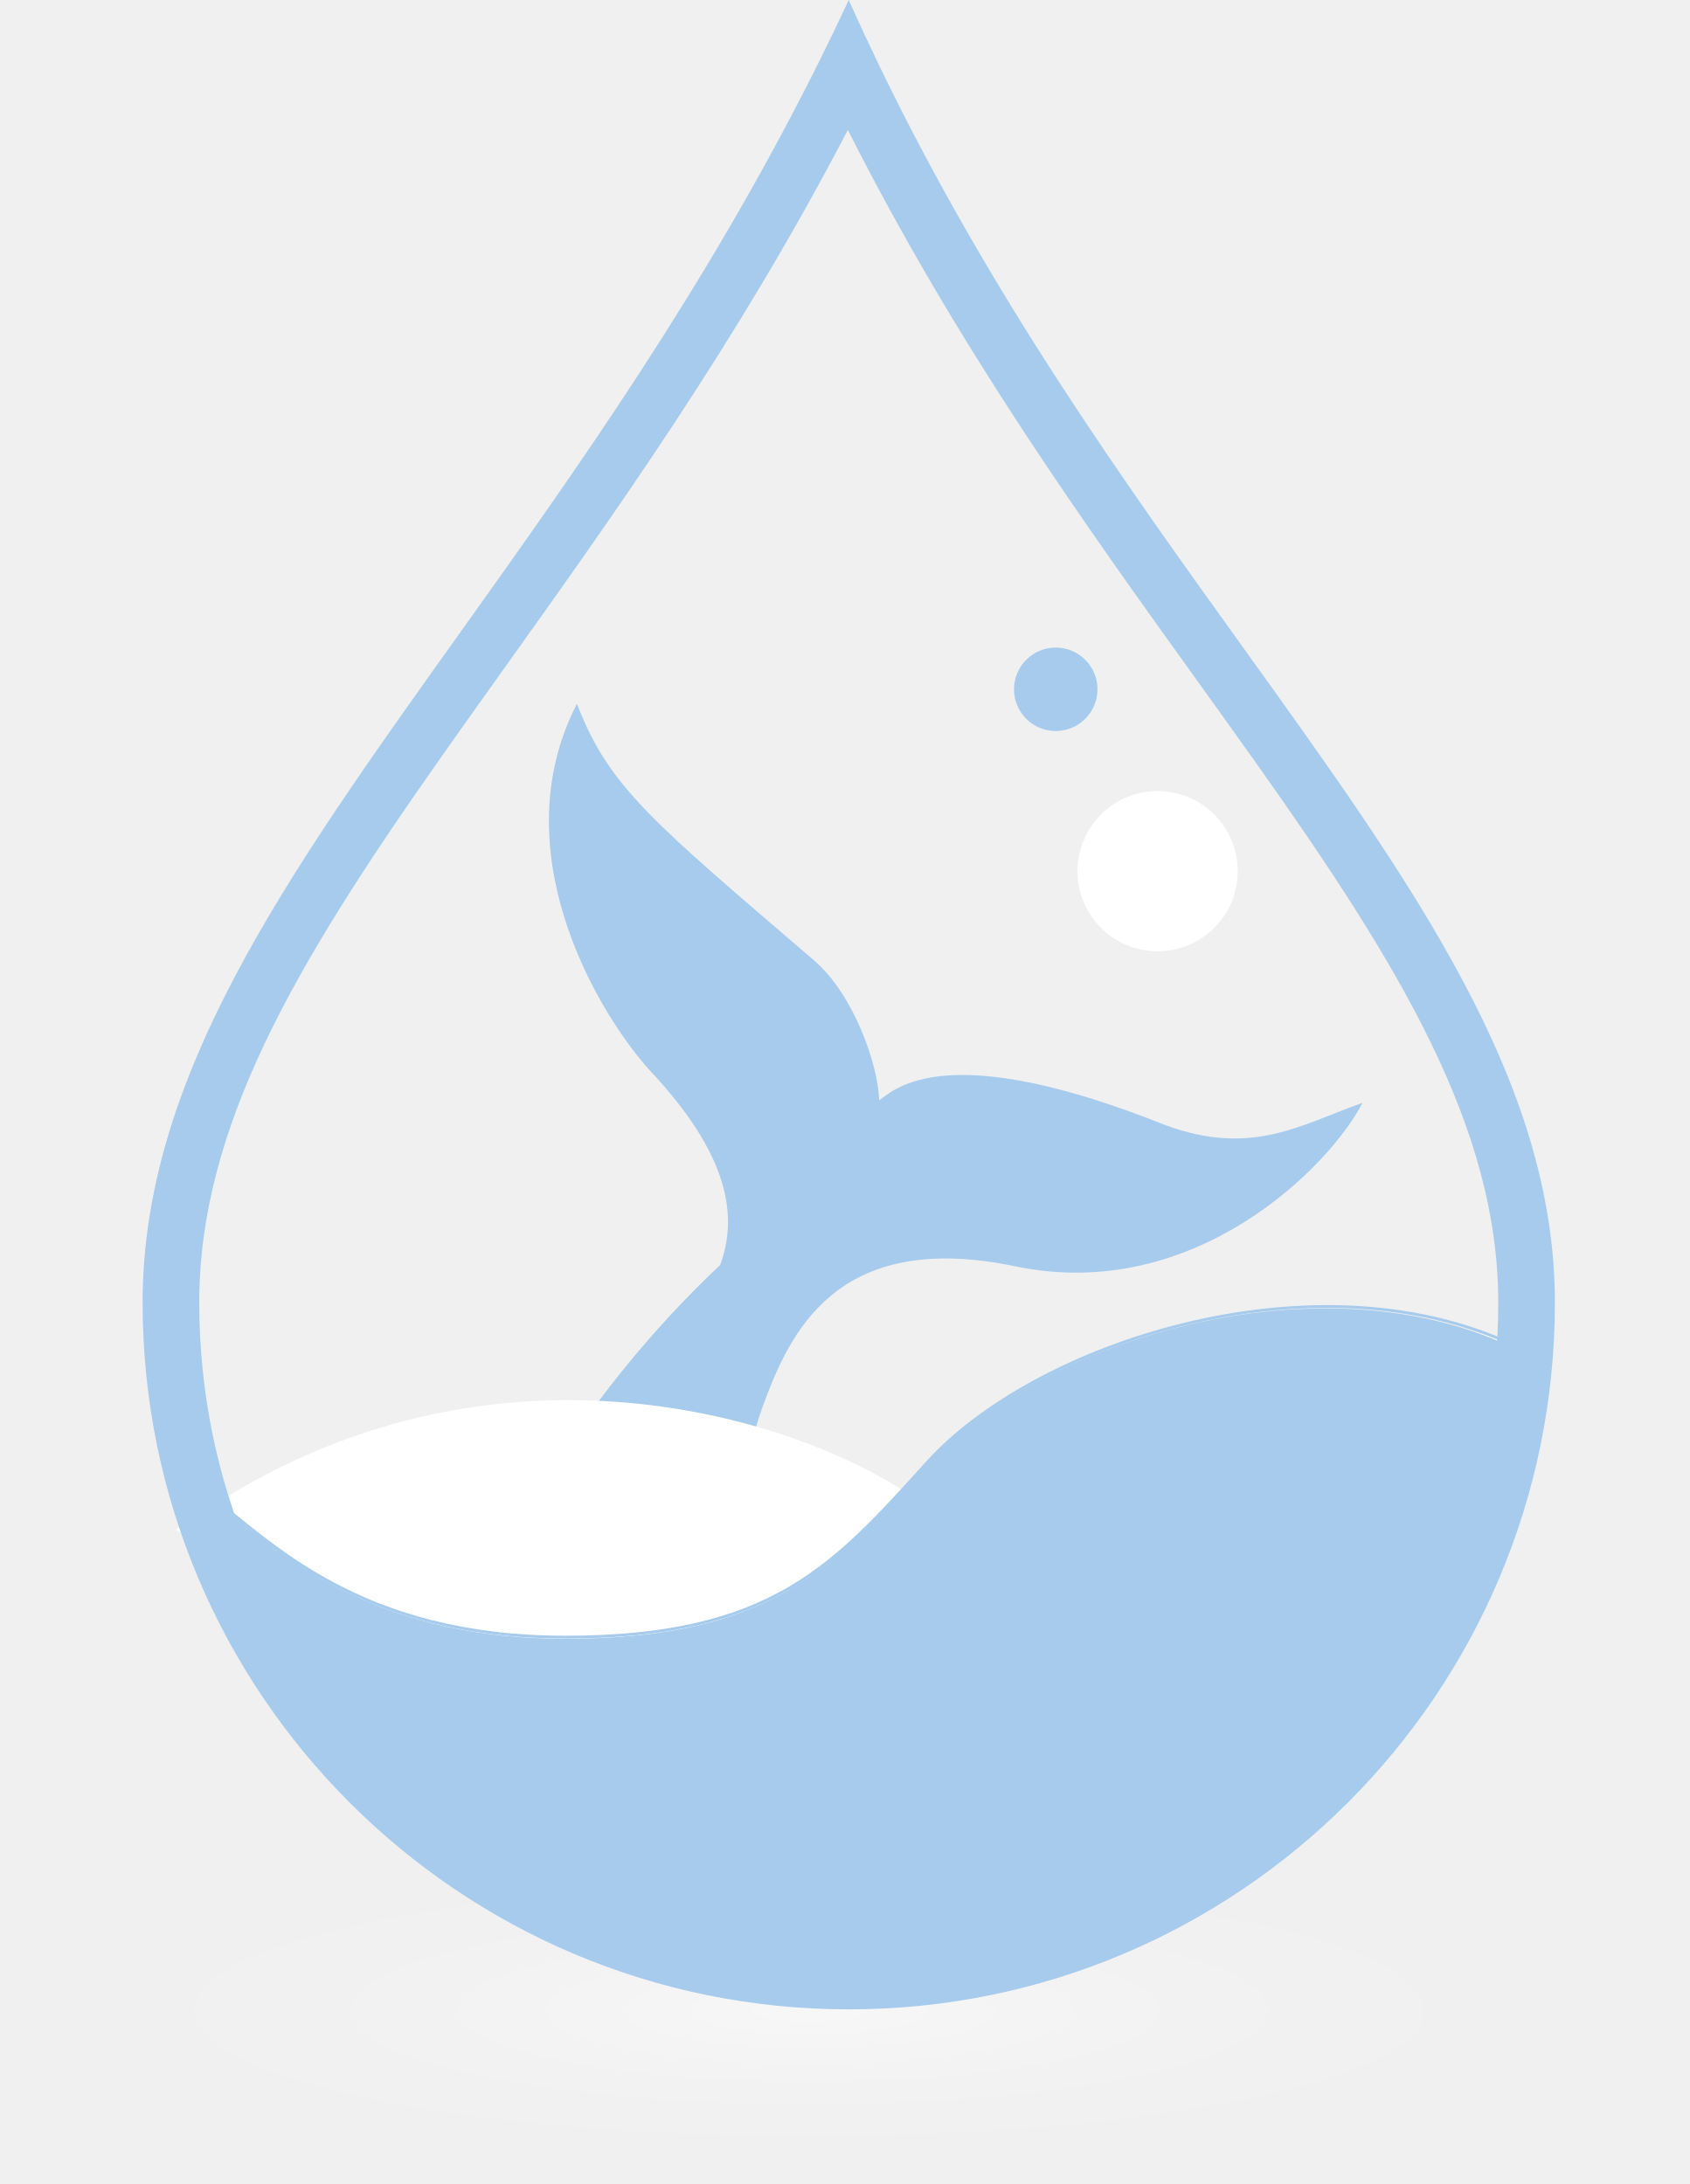
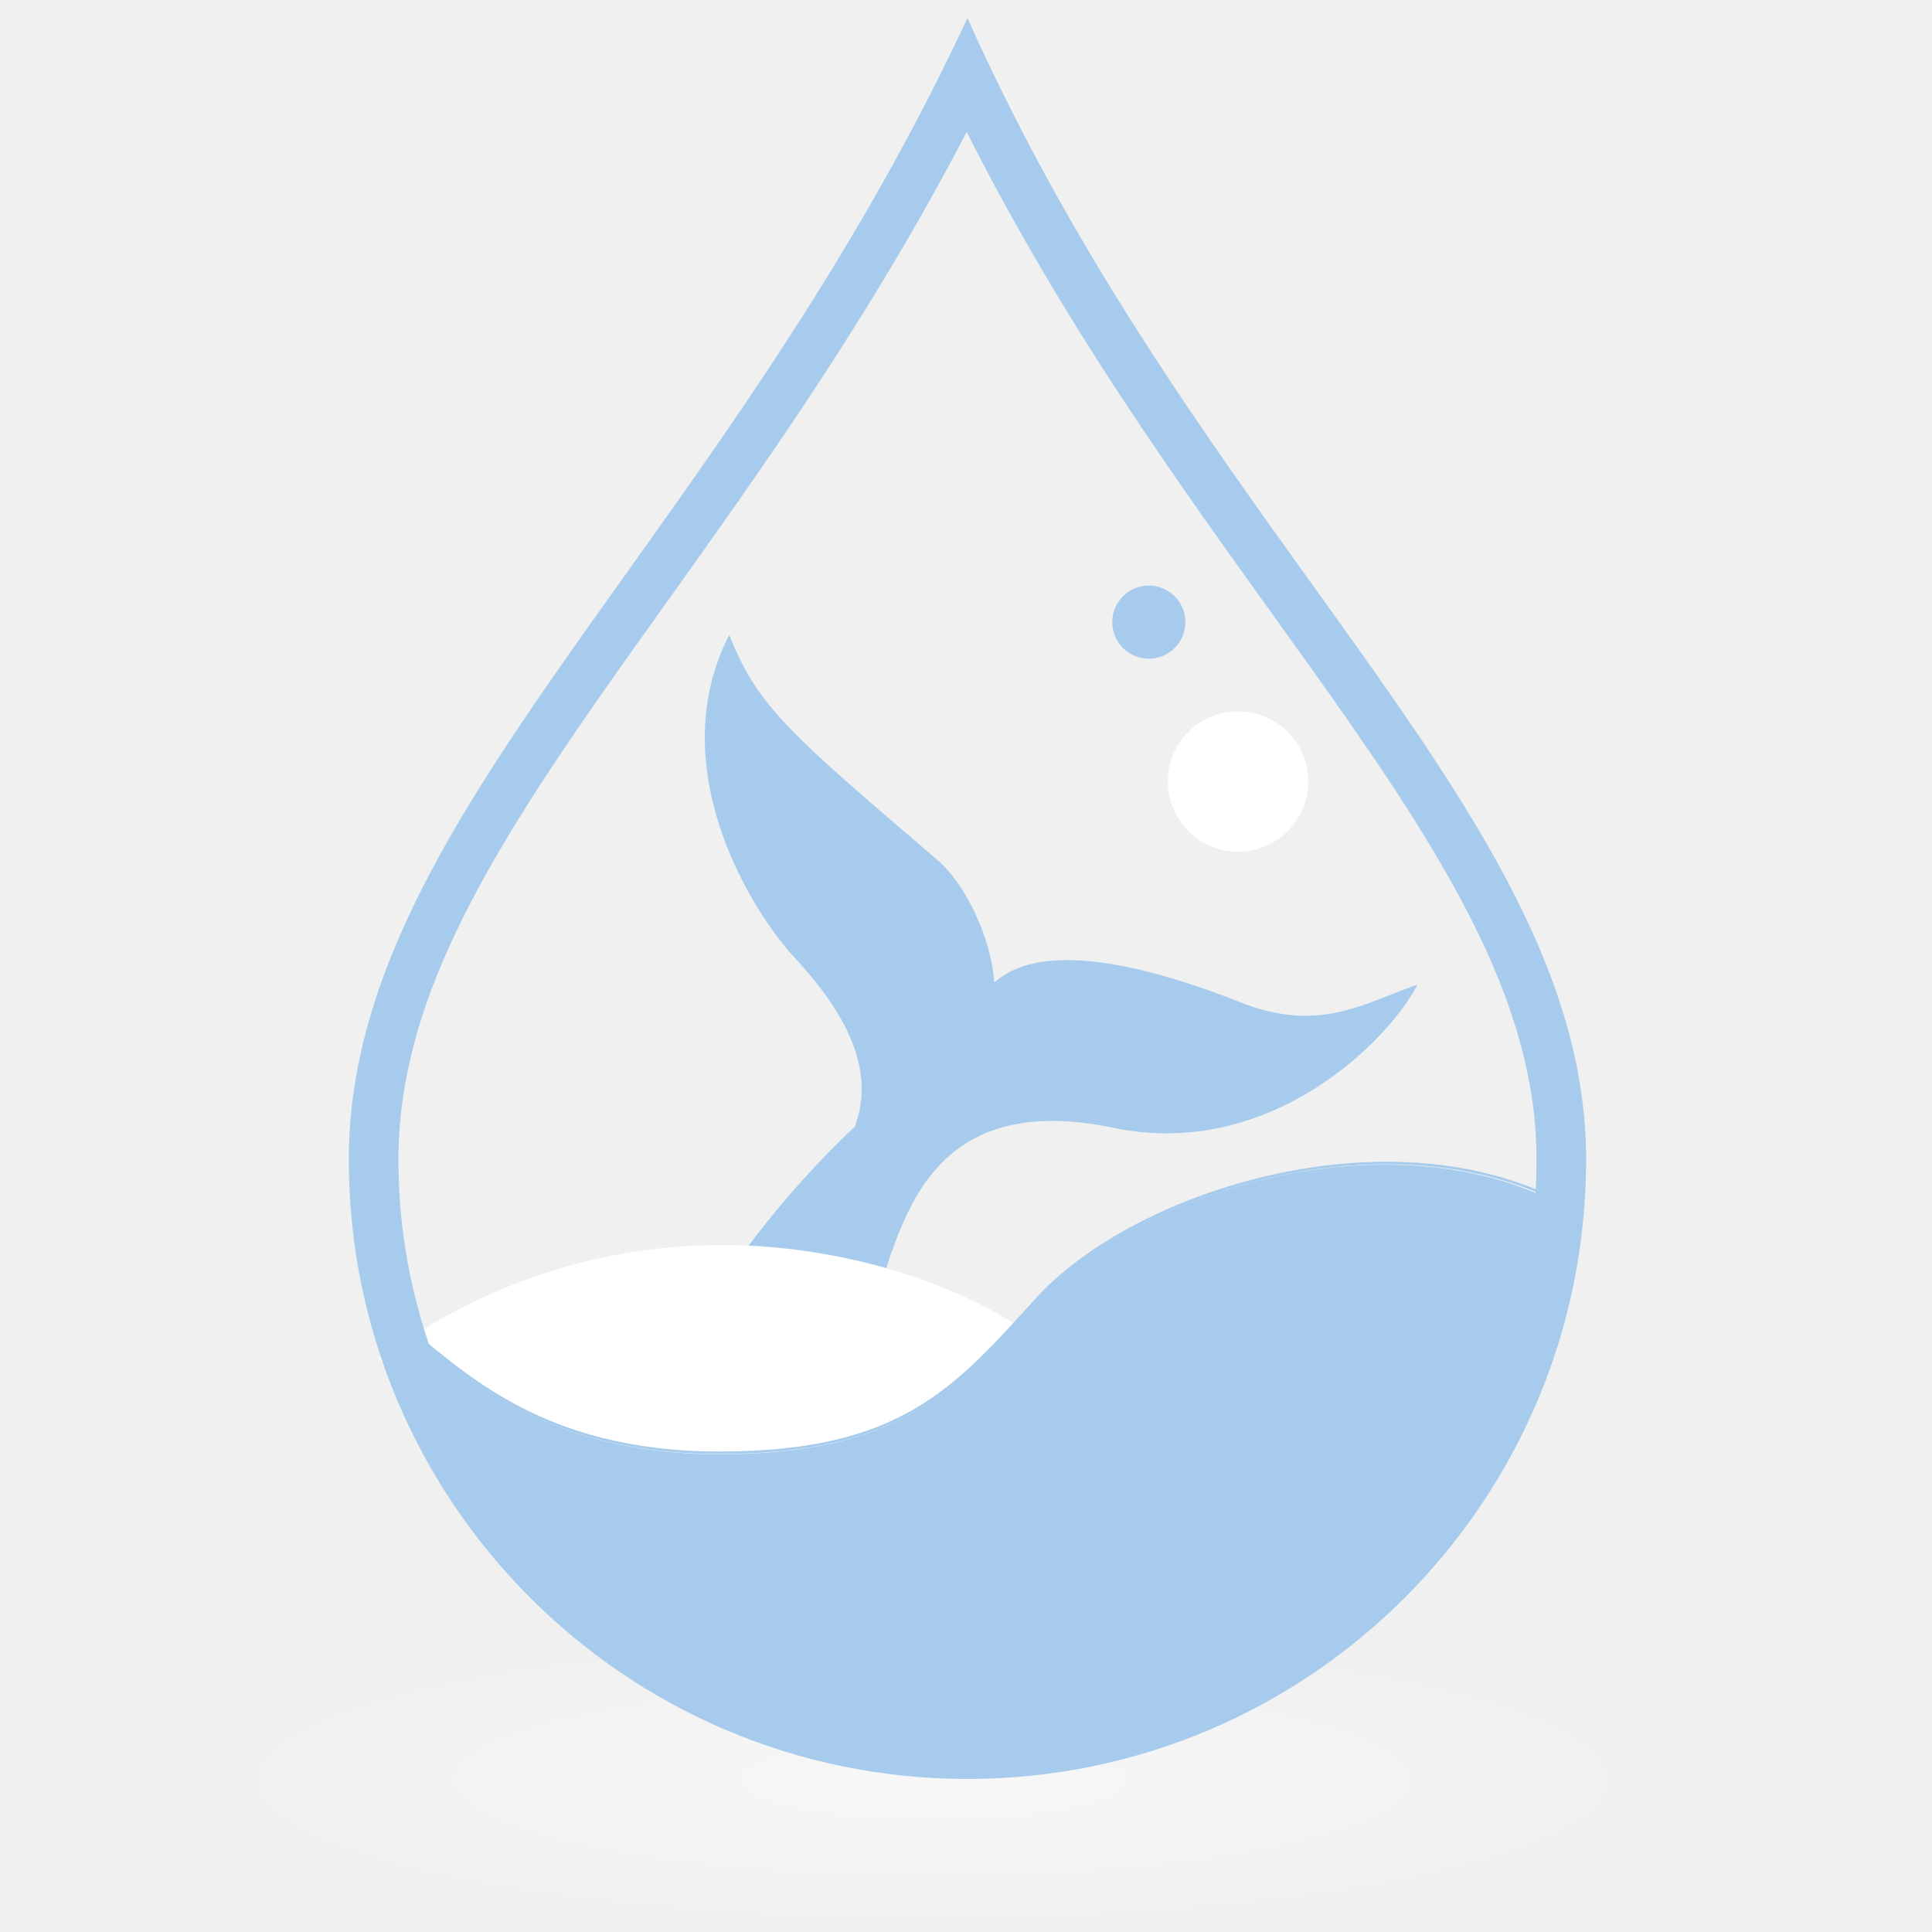
- <svg xmlns="http://www.w3.org/2000/svg" width="82" height="106" viewBox="0 0 82 106" fill="none">
-   <path d="M34.942 61.398C30.166 65.88 26.19 71.633 26.489 72.681C26.787 73.729 27.69 74.145 27.69 74.145L29.162 75.008L30.664 75.88L32.45 76.895L34.098 77.626C34.098 77.626 34.504 77.809 35.585 78.179C36.666 78.549 35.18 73.238 37.002 68.278C38.3 64.743 40.542 59.643 49.264 61.461C57.986 63.279 64.559 56.565 66.11 53.525C63.111 54.589 60.74 56.148 56.561 54.613C45.948 50.369 43.45 52.83 42.659 53.405C42.607 51.654 41.416 48.259 39.503 46.616C31.571 39.805 29.553 38.197 27.994 34.16C24.383 41.149 28.811 48.896 31.477 51.896C35.483 56.139 35.783 59.108 34.942 61.398Z" fill="#A7CBEC" />
+ <svg xmlns="http://www.w3.org/2000/svg" width="107" height="107" viewBox="0 0 107 107" fill="none">
+   <path d="M47.341 62.398C42.565 66.88 38.589 72.633 38.887 73.681C39.185 74.729 40.089 75.145 40.089 75.145L41.56 76.008L43.062 76.88L44.849 77.895L46.496 78.626C46.496 78.626 46.902 78.809 47.983 79.179C49.064 79.549 47.578 74.238 49.4 69.278C50.699 65.743 52.941 60.643 61.662 62.461C70.384 64.279 76.958 57.565 78.509 54.525C75.51 55.589 73.139 57.148 68.959 55.613C58.347 51.369 55.849 53.83 55.058 54.405C55.006 52.654 53.814 49.259 51.901 47.616C43.969 40.805 41.952 39.197 40.392 35.16C36.782 42.149 41.21 49.896 43.875 52.896C47.881 57.139 48.181 60.108 47.341 62.398Z" fill="#A7CBEC" />
  <g style="mix-blend-mode:screen">
-     <path d="M81.602 97.524C81.602 102.087 63.469 105.786 41.102 105.786C18.734 105.786 0.602 102.087 0.602 97.524C0.602 92.961 18.734 89.262 41.102 89.262C63.469 89.262 81.602 92.961 81.602 97.524Z" fill="url(#paint0_radial_3539_5117)" fill-opacity="0.5" />
+     <path d="M94 98.524C94 103.087 75.868 106.786 53.5 106.786C31.133 106.786 13 103.087 13 98.524C13 93.961 31.133 90.262 53.5 90.262C75.868 90.262 94 93.961 94 98.524Z" fill="url(#paint0_radial_3684_9172)" fill-opacity="0.5" />
  </g>
-   <path d="M31.84 81.196L9.838 75.606L18.033 87.605L27.332 93.741L42.912 96.875L56.728 93.084L69.786 80.296L74.476 67.832L68.601 64.961L57.124 65.78L48.645 70.42L31.84 81.196Z" fill="#A7CBEC" />
-   <path d="M60.057 42.282C60.057 44.43 58.316 46.17 56.169 46.17C54.022 46.17 52.281 44.43 52.281 42.282C52.281 40.135 54.022 38.395 56.169 38.395C58.316 38.395 60.057 40.135 60.057 42.282Z" fill="white" />
-   <path d="M53.251 33.455C53.251 34.573 52.344 35.48 51.226 35.48C50.108 35.48 49.201 34.573 49.201 33.455C49.201 32.336 50.108 31.43 51.226 31.43C52.344 31.43 53.251 32.336 53.251 33.455Z" fill="#A7CBEC" />
-   <path d="M11.131 74.191C23.098 82.523 36.976 82.717 44.223 74.191C39.349 70.36 24.791 65.304 11.131 74.191Z" fill="white" />
-   <path fill-rule="evenodd" clip-rule="evenodd" d="M60.888 66.883C55.37 67.698 49.473 70.189 45.234 75.164C37.31 84.466 22.507 83.942 10.216 75.402L8.539 74.237L10.251 73.126C17.406 68.481 24.807 67.478 31.043 68.139C36.502 68.717 41.129 70.575 43.981 72.443C48.666 67.475 54.826 65.003 60.485 64.168C63.492 63.724 66.389 63.736 68.896 64.096C71.38 64.452 73.579 65.164 75.121 66.196L73.585 68.475C72.511 67.756 70.758 67.137 68.503 66.814C66.272 66.493 63.643 66.477 60.888 66.883ZM42.091 74.498C39.613 72.972 35.582 71.38 30.752 70.869C25.574 70.321 19.544 71.022 13.585 74.326C24.212 80.883 35.587 80.784 42.091 74.498Z" fill="white" />
-   <path fill-rule="evenodd" clip-rule="evenodd" d="M41.183 94.773C58.588 94.773 72.698 80.65 72.698 63.227C72.698 54.751 67.959 46.927 60.967 37.06C60.052 35.769 59.103 34.448 58.13 33.093C52.674 25.5 46.452 16.84 41.139 6.306C35.833 16.513 29.791 24.976 24.48 32.416C23.354 33.994 22.26 35.526 21.213 37.019C14.3 46.876 9.668 54.733 9.668 63.227C9.668 80.65 23.778 94.773 41.183 94.773ZM39.632 3.212C34.218 14.038 27.902 22.888 22.271 30.778C13.824 42.613 6.92 52.287 6.92 63.227C6.92 82.169 22.26 97.524 41.183 97.524C60.106 97.524 75.446 82.169 75.446 63.227C75.446 52.489 68.628 42.996 60.345 31.464C54.566 23.419 48.074 14.381 42.686 3.234C42.175 2.175 41.673 1.098 41.183 0C40.675 1.09 40.158 2.161 39.632 3.212Z" fill="#A7CBEC" />
-   <path d="M27.453 79.537C17.459 79.537 13.192 74.95 9.998 72.485C15.543 92.958 36.625 95.971 42.17 96.519C47.714 97.067 61.952 90.288 67.154 84.057C71.316 79.072 72.904 69.472 73.178 65.295C63.526 60.888 50.179 65.295 44.976 71.047C40.448 76.053 37.447 79.537 27.453 79.537Z" fill="#A7CBEC" />
-   <path fill-rule="evenodd" clip-rule="evenodd" d="M57.482 64.337C52.287 65.606 47.653 68.142 45.058 71.007C44.991 71.081 44.924 71.155 44.857 71.229C42.678 73.636 40.821 75.688 38.316 77.147C35.731 78.653 32.463 79.526 27.447 79.526C22.428 79.526 18.845 78.376 16.114 76.914C14.031 75.8 12.443 74.503 11.099 73.405C10.743 73.114 10.403 72.837 10.076 72.58C12.88 82.679 19.491 88.488 26.106 91.843C32.766 95.22 39.427 96.11 42.202 96.384C43.577 96.52 45.5 96.202 47.698 95.546C49.894 94.891 52.358 93.901 54.812 92.699C59.722 90.293 64.582 87.044 67.179 83.937C69.255 81.454 70.692 77.816 71.645 74.272C72.59 70.755 73.056 67.338 73.197 65.247C68.388 63.07 62.661 63.072 57.482 64.337ZM57.45 64.204C62.664 62.931 68.443 62.929 73.297 65.142L73.34 65.162L73.337 65.209C73.199 67.303 72.732 70.755 71.778 74.307C70.823 77.858 69.379 81.519 67.285 84.025C64.669 87.153 59.789 90.413 54.872 92.822C52.413 94.027 49.942 95.02 47.737 95.677C45.535 96.334 43.591 96.659 42.188 96.52C39.407 96.246 32.726 95.354 26.044 91.965C19.361 88.575 12.674 82.685 9.889 72.418L9.836 72.221L9.997 72.346C10.379 72.639 10.774 72.963 11.192 73.304C12.535 74.401 14.109 75.686 16.178 76.793C18.89 78.244 22.451 79.389 27.447 79.389C32.446 79.389 35.689 78.519 38.247 77.029C40.733 75.58 42.577 73.543 44.761 71.13C44.826 71.059 44.891 70.987 44.956 70.915C47.575 68.024 52.236 65.477 57.45 64.204Z" fill="#A7CBEC" />
+   <path d="M44.238 82.196L22.236 76.606L30.431 88.605L39.73 94.741L55.31 97.875L69.127 94.084L82.184 81.296L86.874 68.832L80.999 65.961L69.522 66.78L61.043 71.42L44.238 82.196Z" fill="#A7CBEC" />
+   <path d="M72.456 43.282C72.456 45.43 70.715 47.17 68.568 47.17C66.42 47.17 64.68 45.43 64.68 43.282C64.68 41.135 66.42 39.395 68.568 39.395C70.715 39.395 72.456 41.135 72.456 43.282Z" fill="white" />
+   <path d="M65.65 34.455C65.65 35.573 64.743 36.48 63.625 36.48C62.506 36.48 61.6 35.573 61.6 34.455C61.6 33.336 62.506 32.43 63.625 32.43C64.743 32.43 65.65 33.336 65.65 34.455Z" fill="#A7CBEC" />
+   <path d="M23.529 75.191C35.496 83.523 49.374 83.717 56.622 75.191C51.748 71.36 37.19 66.304 23.529 75.191Z" fill="white" />
+   <path fill-rule="evenodd" clip-rule="evenodd" d="M73.287 67.883C67.769 68.698 61.872 71.189 57.633 76.164C49.709 85.466 34.905 84.942 22.614 76.402L20.938 75.237L22.65 74.126C29.804 69.481 37.206 68.478 43.442 69.139C48.9 69.717 53.528 71.575 56.379 73.443C61.064 68.475 67.225 66.003 72.883 65.168C75.89 64.724 78.787 64.736 81.294 65.096C83.778 65.452 85.978 66.164 87.519 67.196L85.983 69.475C84.909 68.756 83.157 68.137 80.902 67.814C78.67 67.493 76.042 67.477 73.287 67.883ZM54.49 75.498C52.011 73.972 47.98 72.38 43.151 71.869C37.973 71.321 31.942 72.022 25.984 75.326C36.61 81.883 47.986 81.784 54.49 75.498Z" fill="white" />
+   <path fill-rule="evenodd" clip-rule="evenodd" d="M53.581 95.773C70.987 95.773 85.097 81.65 85.097 64.227C85.097 55.751 80.357 47.927 73.366 38.06C72.451 36.769 71.501 35.448 70.528 34.093C65.073 26.5 58.85 17.84 53.537 7.306C48.231 17.513 42.19 25.976 36.879 33.416C35.752 34.994 34.658 36.526 33.611 38.019C26.699 47.876 22.066 55.733 22.066 64.227C22.066 81.65 36.176 95.773 53.581 95.773ZM52.03 4.212C46.617 15.038 40.3 23.888 34.67 31.778C26.223 43.613 19.318 53.287 19.318 64.227C19.318 83.169 34.658 98.524 53.581 98.524C72.504 98.524 87.844 83.169 87.844 64.227C87.844 53.489 81.026 43.996 72.743 32.464C66.964 24.419 60.472 15.381 55.085 4.234C54.573 3.175 54.072 2.098 53.581 1C53.074 2.09 52.556 3.161 52.03 4.212Z" fill="#A7CBEC" />
+   <path d="M39.851 80.537C29.858 80.537 25.591 75.95 22.396 73.485C27.941 93.958 49.024 96.971 54.568 97.519C60.113 98.067 74.351 91.288 79.553 85.057C83.715 80.072 85.303 70.472 85.576 66.295C75.925 61.888 62.577 66.295 57.375 72.047C52.847 77.053 49.845 80.537 39.851 80.537Z" fill="#A7CBEC" />
+   <path fill-rule="evenodd" clip-rule="evenodd" d="M69.881 65.337C64.685 66.606 60.051 69.142 57.457 72.007C57.389 72.081 57.322 72.155 57.255 72.229C55.076 74.636 53.219 76.688 50.714 78.147C48.13 79.653 44.861 80.526 39.846 80.526C34.827 80.526 31.243 79.376 28.512 77.914C26.429 76.8 24.842 75.503 23.497 74.405C23.141 74.114 22.802 73.837 22.475 73.58C25.278 83.679 31.89 89.488 38.505 92.843C45.164 96.22 51.825 97.11 54.6 97.384C55.976 97.52 57.899 97.202 60.097 96.546C62.293 95.891 64.757 94.901 67.21 93.699C72.12 91.293 76.98 88.044 79.578 84.937C81.654 82.454 83.091 78.816 84.043 75.272C84.989 71.755 85.454 68.338 85.595 66.247C80.786 64.07 75.06 64.072 69.881 65.337ZM69.848 65.204C75.062 63.931 80.841 63.929 85.695 66.142L85.738 66.162L85.735 66.209C85.598 68.303 85.131 71.755 84.176 75.307C83.222 78.858 81.778 82.519 79.683 85.025C77.067 88.153 72.187 91.413 67.271 93.822C64.811 95.027 62.341 96.02 60.136 96.677C57.933 97.334 55.989 97.659 54.587 97.52C51.805 97.246 45.125 96.354 38.443 92.965C31.759 89.575 25.072 83.685 22.288 73.418L22.234 73.221L22.396 73.346C22.777 73.639 23.173 73.963 23.591 74.304C24.934 75.401 26.507 76.686 28.577 77.793C31.288 79.244 34.85 80.389 39.846 80.389C44.845 80.389 48.087 79.519 50.645 78.029C53.131 76.58 54.976 74.543 57.16 72.13C57.225 72.059 57.29 71.987 57.355 71.915C59.973 69.024 64.634 66.477 69.848 65.204Z" fill="#A7CBEC" />
  <defs>
-     <radialGradient id="paint0_radial_3539_5117" cx="0" cy="0" r="1" gradientUnits="userSpaceOnUse" gradientTransform="translate(39.2584 97.5678) rotate(90) scale(8.21789 40.2838)">
+     <radialGradient id="paint0_radial_3684_9172" cx="0" cy="0" r="1" gradientUnits="userSpaceOnUse" gradientTransform="translate(51.6568 98.5678) rotate(90) scale(8.21789 40.2838)">
      <stop stop-color="white" />
-       <stop offset="1" stop-opacity="0" />
+       <stop offset="1" stop-color="white" stop-opacity="0" />
    </radialGradient>
  </defs>
</svg>
